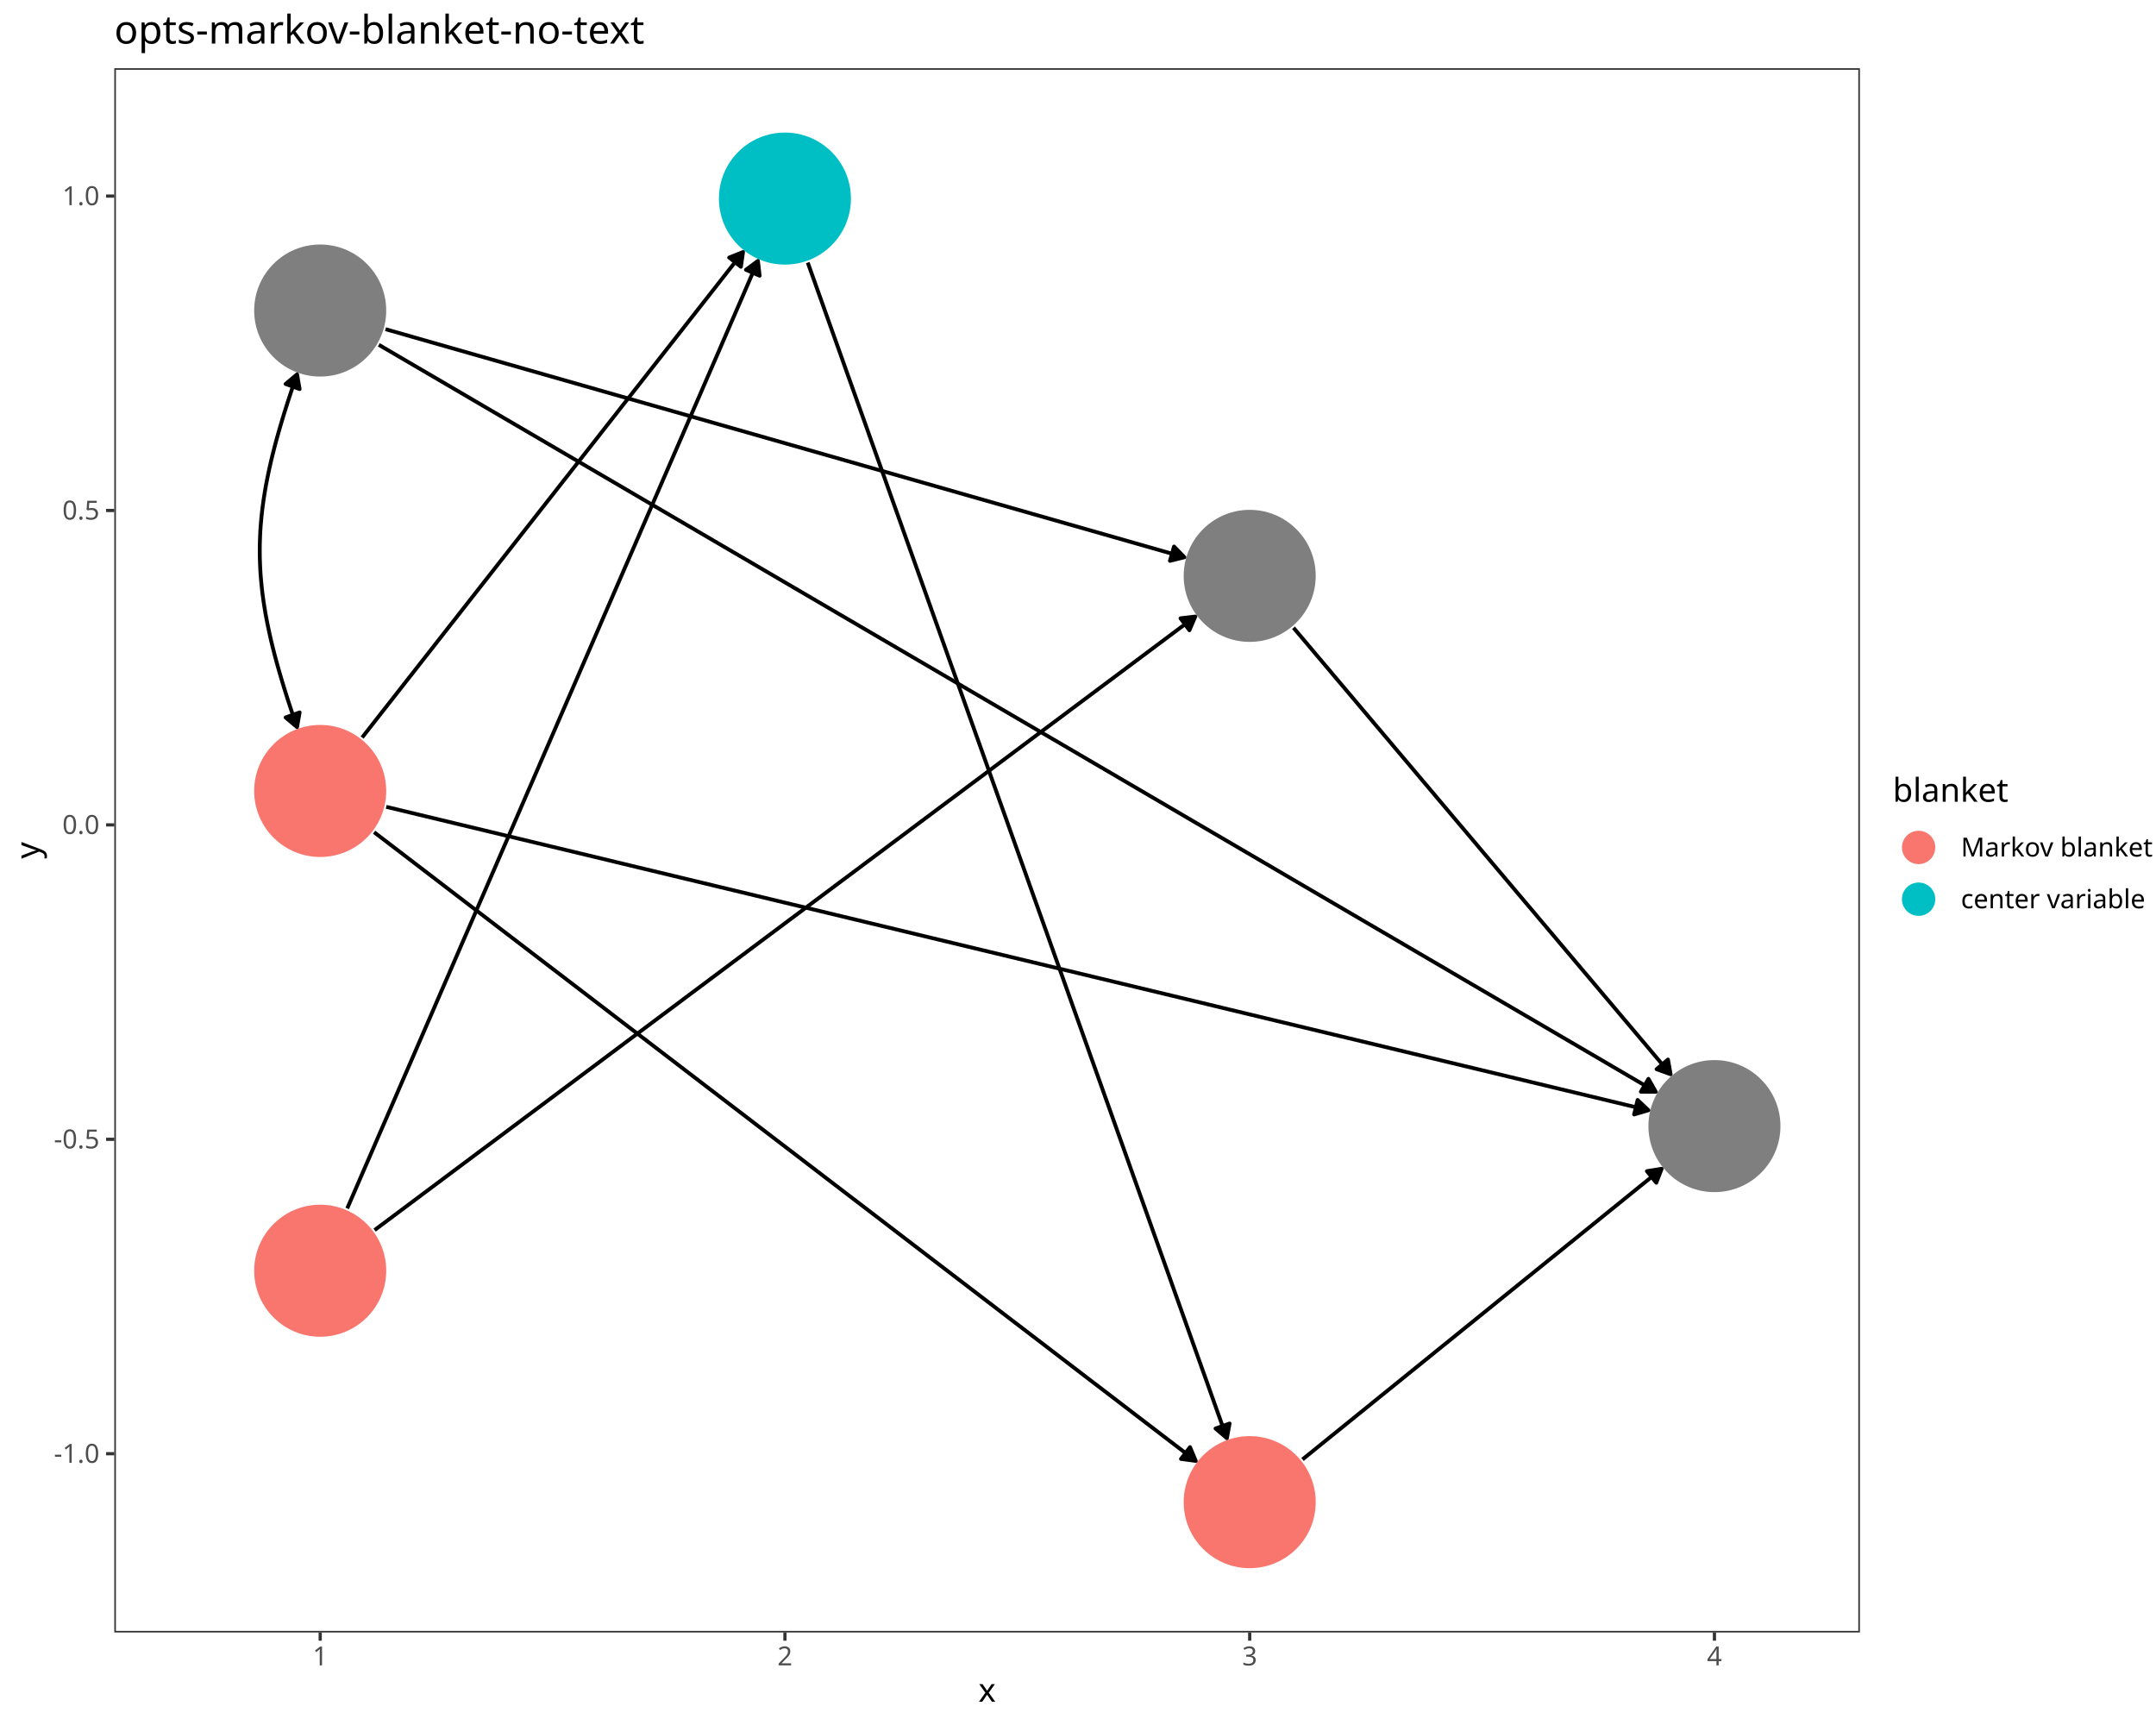
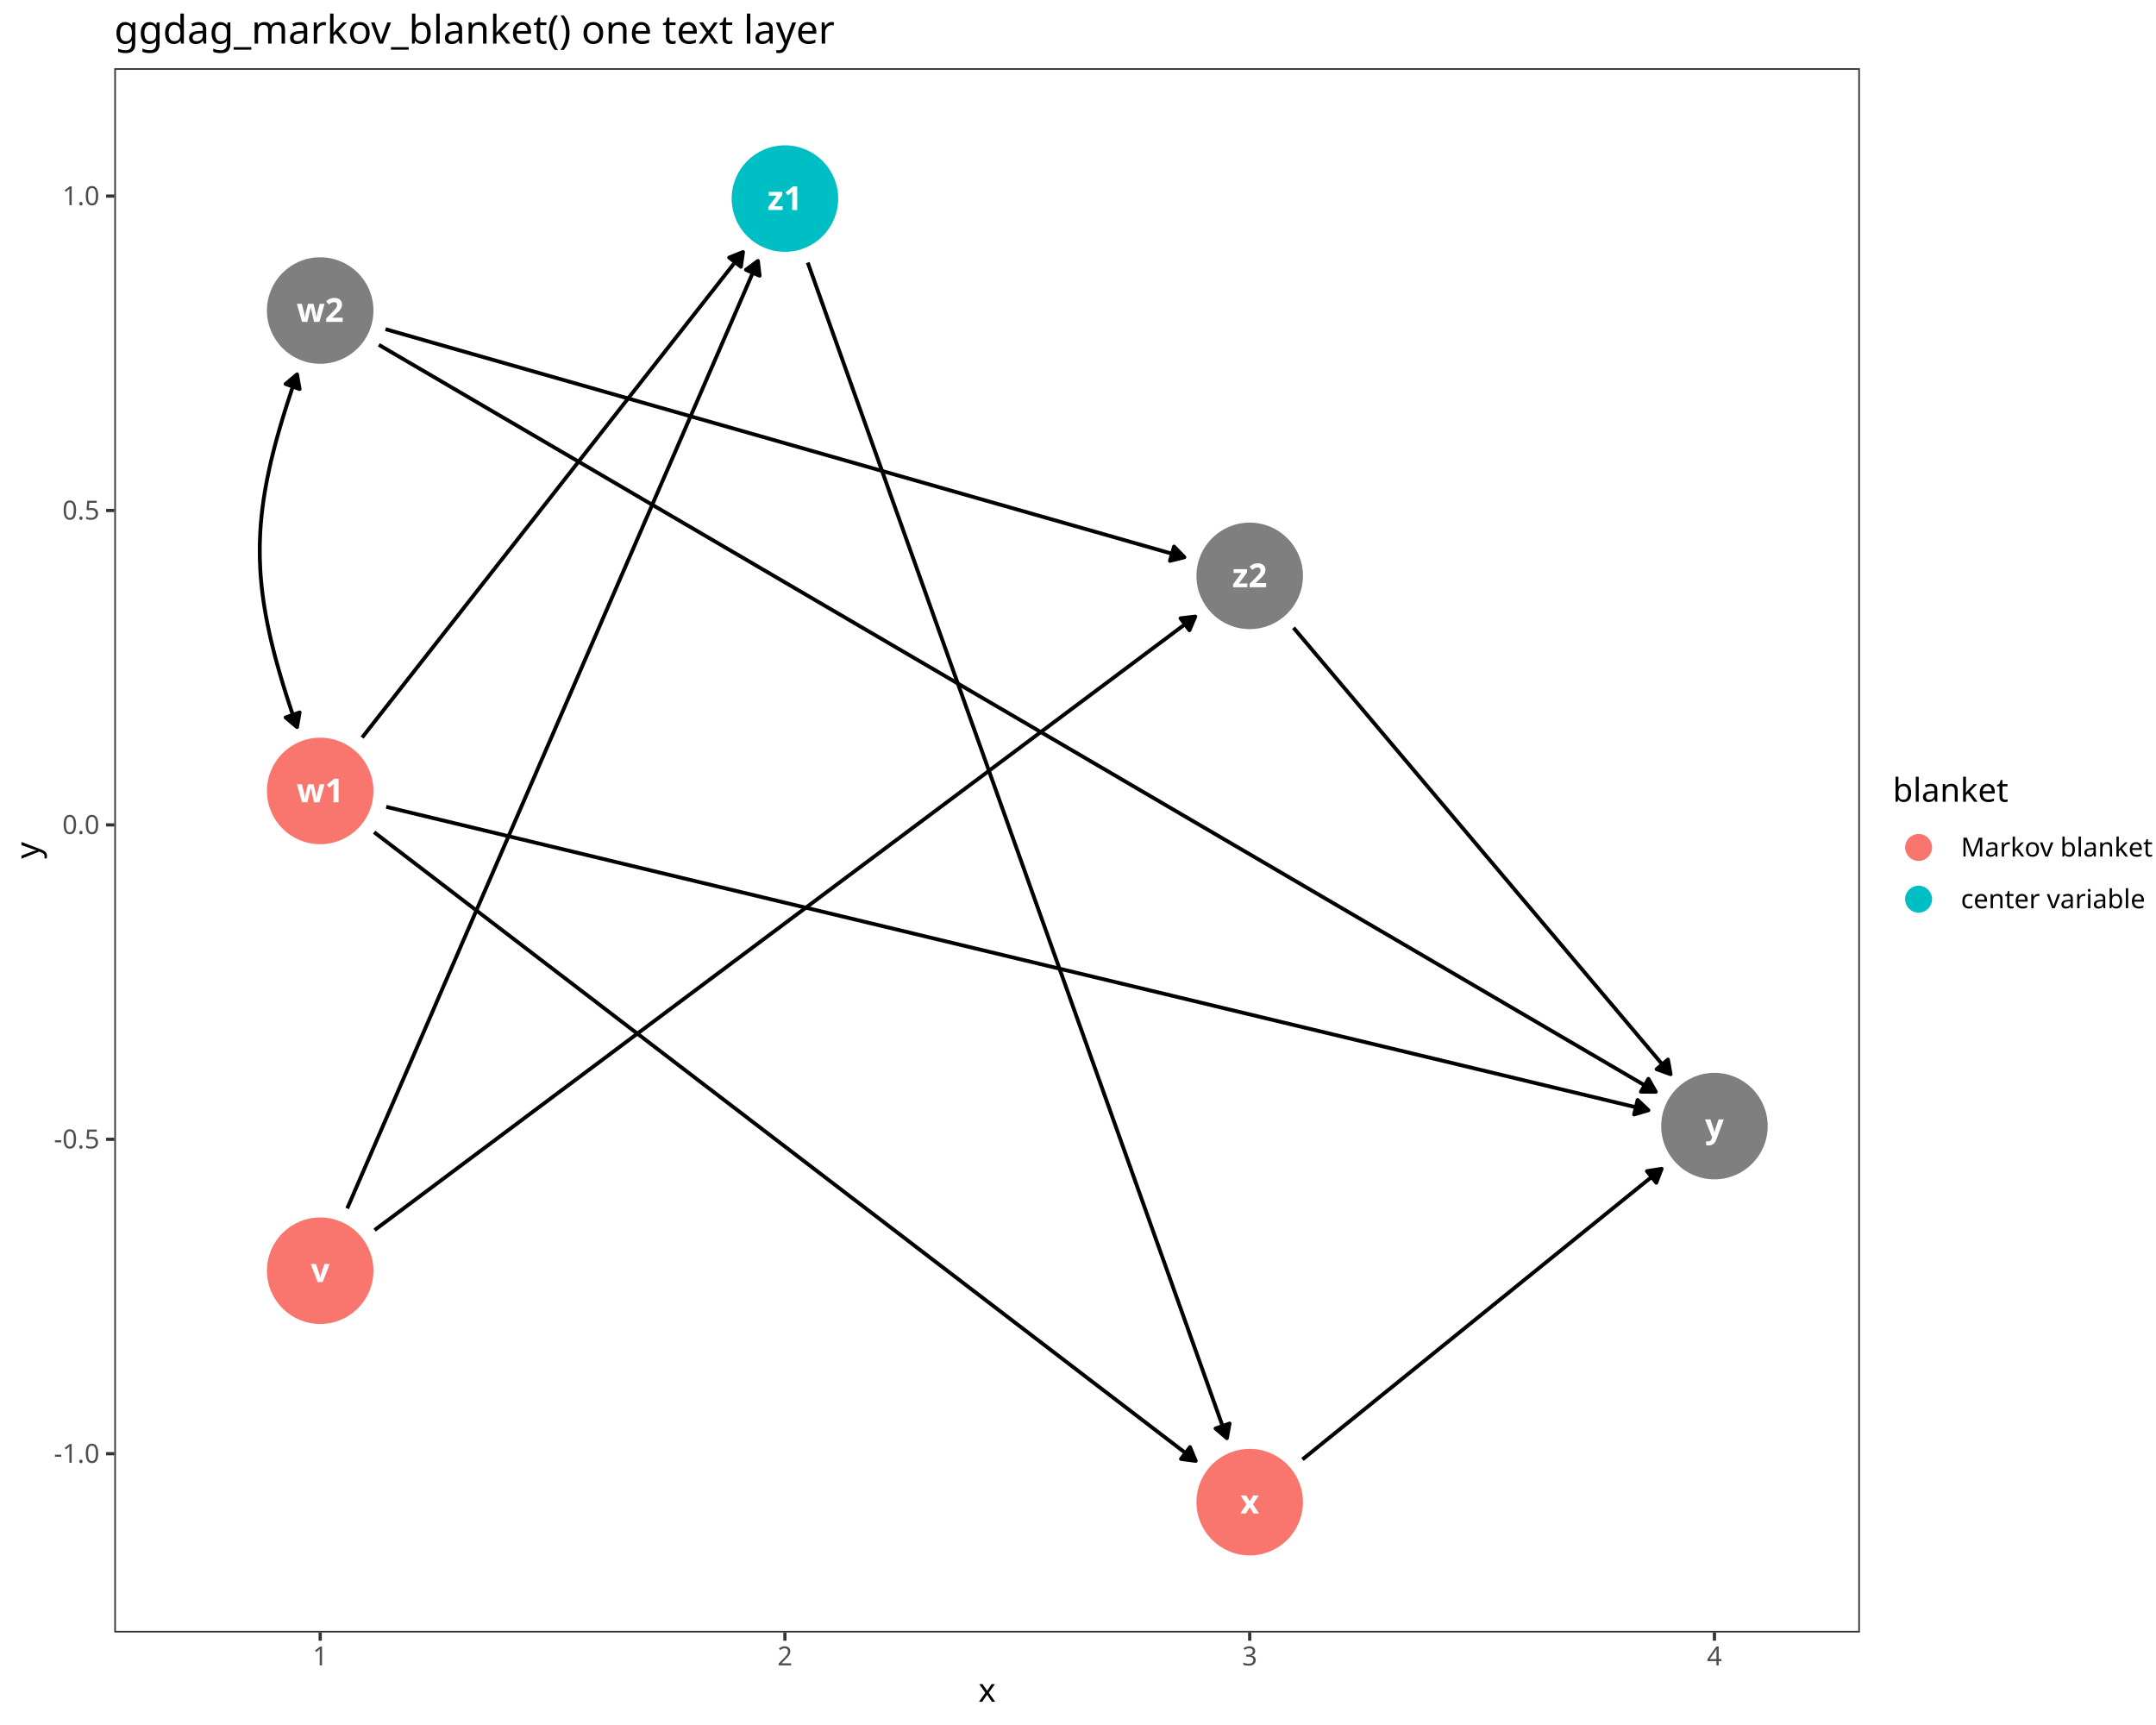
<svg xmlns="http://www.w3.org/2000/svg" class="svglite" data-engine-version="2.0" width="720.00pt" height="576.00pt" viewBox="0 0 720.00 576.00">
  <defs>
    <style type="text/css">
    .svglite line, .svglite polyline, .svglite polygon, .svglite path, .svglite rect, .svglite circle {
      fill: none;
      stroke: #000000;
      stroke-linecap: round;
      stroke-linejoin: round;
      stroke-miterlimit: 10.00;
    }
  </style>
  </defs>
  <rect width="100%" height="100%" style="stroke: none; fill: #FFFFFF;" />
  <defs>
    <clipPath id="cpMC4wMHw3MjAuMDB8MC4wMHw1NzYuMDA=">
      <rect x="0.00" y="0.00" width="720.00" height="576.00" />
    </clipPath>
  </defs>
  <g clip-path="url(#cpMC4wMHw3MjAuMDB8MC4wMHw1NzYuMDA=)">
    <rect x="0.00" y="0.00" width="720.00" height="576.00" style="stroke-width: 1.07; stroke: #FFFFFF; fill: #FFFFFF;" />
  </g>
  <defs>
    <clipPath id="cpMzguMTd8NjIxLjEyfDIyLjc4fDU0NS4xMQ==">
      <rect x="38.17" y="22.78" width="582.95" height="522.33" />
    </clipPath>
  </defs>
  <g clip-path="url(#cpMzguMTd8NjIxLjEyfDIyLjc4fDU0NS4xMQ==)">
    <rect x="38.17" y="22.78" width="582.95" height="522.33" style="stroke-width: 1.07; stroke: none; fill: #FFFFFF;" />
-     <circle cx="106.93" cy="424.31" r="21.69" style="stroke-width: 0.71; stroke: #F8766D; fill: #F8766D;" />
-     <circle cx="106.93" cy="264.11" r="21.69" style="stroke-width: 0.71; stroke: #F8766D; fill: #F8766D;" />
-     <circle cx="106.93" cy="103.69" r="21.69" style="stroke-width: 0.71; stroke: #7F7F7F; fill: #7F7F7F;" />
-     <circle cx="417.34" cy="501.59" r="21.69" style="stroke-width: 0.71; stroke: #F8766D; fill: #F8766D;" />
-     <circle cx="572.54" cy="376.02" r="21.69" style="stroke-width: 0.71; stroke: #7F7F7F; fill: #7F7F7F;" />
-     <circle cx="262.13" cy="66.31" r="21.69" style="stroke-width: 0.71; stroke: #00BFC4; fill: #00BFC4;" />
-     <circle cx="417.34" cy="192.29" r="21.69" style="stroke-width: 0.71; stroke: #7F7F7F; fill: #7F7F7F;" />
+     <circle cx="106.93" cy="424.31" r="17.43" style="stroke-width: 0.71; stroke: #F8766D; fill: #F8766D;" />
+     <circle cx="106.93" cy="264.11" r="17.43" style="stroke-width: 0.71; stroke: #F8766D; fill: #F8766D;" />
+     <circle cx="106.93" cy="103.69" r="17.43" style="stroke-width: 0.71; stroke: #7F7F7F; fill: #7F7F7F;" />
+     <circle cx="417.34" cy="501.59" r="17.43" style="stroke-width: 0.71; stroke: #F8766D; fill: #F8766D;" />
+     <circle cx="572.54" cy="376.02" r="17.43" style="stroke-width: 0.71; stroke: #7F7F7F; fill: #7F7F7F;" />
+     <circle cx="262.13" cy="66.31" r="17.43" style="stroke-width: 0.71; stroke: #00BFC4; fill: #00BFC4;" />
+     <circle cx="417.34" cy="192.29" r="17.43" style="stroke-width: 0.71; stroke: #7F7F7F; fill: #7F7F7F;" />
    <polyline points="115.95,403.51 116.34,402.62 117.91,399.00 119.47,395.39 121.04,391.77 122.61,388.15 124.18,384.54 125.74,380.92 127.31,377.30 128.88,373.69 130.45,370.07 132.02,366.46 133.58,362.84 135.15,359.22 136.72,355.61 138.29,351.99 139.85,348.37 141.42,344.76 142.99,341.14 144.56,337.53 146.12,333.91 147.69,330.29 149.26,326.68 150.83,323.06 152.40,319.45 153.96,315.83 155.53,312.21 157.10,308.60 158.67,304.98 160.23,301.36 161.80,297.75 163.37,294.13 164.94,290.52 166.50,286.90 168.07,283.28 169.64,279.67 171.21,276.05 172.78,272.43 174.34,268.82 175.91,265.20 177.48,261.59 179.05,257.97 180.61,254.35 182.18,250.74 183.75,247.12 185.32,243.50 186.88,239.89 188.45,236.27 190.02,232.66 191.59,229.04 193.16,225.42 194.72,221.81 196.29,218.19 197.86,214.58 199.43,210.96 200.99,207.34 202.56,203.73 204.13,200.11 205.70,196.49 207.26,192.88 208.83,189.26 210.40,185.65 211.97,182.03 213.54,178.41 215.10,174.80 216.67,171.18 218.24,167.56 219.81,163.95 221.37,160.33 222.94,156.72 224.51,153.10 226.08,149.48 227.65,145.87 229.21,142.25 230.78,138.63 232.35,135.02 233.92,131.40 235.48,127.79 237.05,124.17 238.62,120.55 240.19,116.94 241.75,113.32 243.32,109.71 244.89,106.09 246.46,102.47 248.03,98.86 249.59,95.24 251.16,91.62 252.73,88.01 253.11,87.12 " style="stroke-width: 1.28; stroke-linecap: butt;" />
    <polygon points="253.68,92.07 253.11,87.12 249.11,90.08 " style="stroke-width: 1.28; stroke-linecap: butt; fill: #000000;" />
    <polyline points="125.10,410.74 125.74,410.25 128.88,407.91 132.02,405.57 135.15,403.22 138.29,400.88 141.42,398.53 144.56,396.19 147.69,393.85 150.83,391.50 153.96,389.16 157.10,386.82 160.23,384.47 163.37,382.13 166.50,379.79 169.64,377.44 172.78,375.10 175.91,372.75 179.05,370.41 182.18,368.07 185.32,365.72 188.45,363.38 191.59,361.04 194.72,358.69 197.86,356.35 200.99,354.01 204.13,351.66 207.26,349.32 210.40,346.97 213.54,344.63 216.67,342.29 219.81,339.94 222.94,337.60 226.08,335.26 229.21,332.91 232.35,330.57 235.48,328.23 238.62,325.88 241.75,323.54 244.89,321.19 248.03,318.85 251.16,316.51 254.30,314.16 257.43,311.82 260.57,309.48 263.70,307.13 266.84,304.79 269.97,302.45 273.11,300.10 276.24,297.76 279.38,295.41 282.51,293.07 285.65,290.73 288.79,288.38 291.92,286.04 295.06,283.70 298.19,281.35 301.33,279.01 304.46,276.67 307.60,274.32 310.73,271.98 313.87,269.63 317.00,267.29 320.14,264.95 323.27,262.60 326.41,260.26 329.55,257.92 332.68,255.57 335.82,253.23 338.95,250.89 342.09,248.54 345.22,246.20 348.36,243.85 351.49,241.51 354.63,239.17 357.76,236.82 360.90,234.48 364.03,232.14 367.17,229.79 370.31,227.45 373.44,225.11 376.58,222.76 379.71,220.42 382.85,218.07 385.98,215.73 389.12,213.39 392.25,211.04 395.39,208.70 398.52,206.36 399.17,205.87 " style="stroke-width: 1.28; stroke-linecap: butt;" />
    <polygon points="397.21,210.45 399.17,205.87 394.23,206.46 " style="stroke-width: 1.28; stroke-linecap: butt; fill: #000000;" />
    <polyline points="124.94,277.88 125.74,278.50 128.88,280.90 132.02,283.30 135.15,285.69 138.29,288.09 141.42,290.49 144.56,292.89 147.69,295.29 150.83,297.69 153.96,300.09 157.10,302.49 160.23,304.88 163.37,307.28 166.50,309.68 169.64,312.08 172.78,314.48 175.91,316.88 179.05,319.28 182.18,321.68 185.32,324.08 188.45,326.47 191.59,328.87 194.72,331.27 197.86,333.67 200.99,336.07 204.13,338.47 207.26,340.87 210.40,343.27 213.54,345.66 216.67,348.06 219.81,350.46 222.94,352.86 226.08,355.26 229.21,357.66 232.35,360.06 235.48,362.46 238.62,364.85 241.75,367.25 244.89,369.65 248.03,372.05 251.16,374.45 254.30,376.85 257.43,379.25 260.57,381.65 263.70,384.04 266.84,386.44 269.97,388.84 273.11,391.24 276.24,393.64 279.38,396.04 282.51,398.44 285.65,400.84 288.79,403.23 291.92,405.63 295.06,408.03 298.19,410.43 301.33,412.83 304.46,415.23 307.60,417.63 310.73,420.03 313.87,422.43 317.00,424.82 320.14,427.22 323.27,429.62 326.41,432.02 329.55,434.42 332.68,436.82 335.82,439.22 338.95,441.62 342.09,444.01 345.22,446.41 348.36,448.81 351.49,451.21 354.63,453.61 357.76,456.01 360.90,458.41 364.03,460.81 367.17,463.20 370.31,465.60 373.44,468.00 376.58,470.40 379.71,472.80 382.85,475.20 385.98,477.60 389.12,480.00 392.25,482.39 395.39,484.79 398.52,487.19 399.33,487.81 " style="stroke-width: 1.28; stroke-linecap: butt;" />
    <polygon points="394.39,487.16 399.33,487.81 397.41,483.21 " style="stroke-width: 1.28; stroke-linecap: butt; fill: #000000;" />
    <polyline points="128.98,269.41 130.45,269.76 135.15,270.89 139.85,272.02 144.56,273.15 149.26,274.28 153.96,275.41 158.67,276.54 163.37,277.67 168.07,278.80 172.78,279.93 177.48,281.06 182.18,282.19 186.88,283.32 191.59,284.45 196.29,285.58 200.99,286.71 205.70,287.85 210.40,288.98 215.10,290.11 219.81,291.24 224.51,292.37 229.21,293.50 233.92,294.63 238.62,295.76 243.32,296.89 248.03,298.02 252.73,299.15 257.43,300.28 262.13,301.41 266.84,302.54 271.54,303.67 276.24,304.80 280.95,305.93 285.65,307.06 290.35,308.19 295.06,309.32 299.76,310.45 304.46,311.58 309.17,312.72 313.87,313.85 318.57,314.98 323.27,316.11 327.98,317.24 332.68,318.37 337.38,319.50 342.09,320.63 346.79,321.76 351.49,322.89 356.20,324.02 360.90,325.15 365.60,326.28 370.31,327.41 375.01,328.54 379.71,329.67 384.41,330.80 389.12,331.93 393.82,333.06 398.52,334.19 403.23,335.32 407.93,336.46 412.63,337.59 417.34,338.72 422.04,339.85 426.74,340.98 431.45,342.11 436.15,343.24 440.85,344.37 445.55,345.50 450.26,346.63 454.96,347.76 459.66,348.89 464.37,350.02 469.07,351.15 473.77,352.28 478.48,353.41 483.18,354.54 487.88,355.67 492.59,356.80 497.29,357.93 501.99,359.06 506.69,360.19 511.40,361.33 516.10,362.46 520.80,363.59 525.51,364.72 530.21,365.85 534.91,366.98 539.62,368.11 544.32,369.24 549.02,370.37 550.49,370.72 " style="stroke-width: 1.28; stroke-linecap: butt;" />
    <polygon points="545.71,372.13 550.49,370.72 546.88,367.29 " style="stroke-width: 1.28; stroke-linecap: butt; fill: #000000;" />
    <polyline points="120.93,246.26 121.04,246.12 122.61,244.13 124.18,242.13 125.74,240.13 127.31,238.13 128.88,236.13 130.45,234.14 132.02,232.14 133.58,230.14 135.15,228.14 136.72,226.14 138.29,224.15 139.85,222.15 141.42,220.15 142.99,218.15 144.56,216.16 146.12,214.16 147.69,212.16 149.26,210.16 150.83,208.16 152.40,206.17 153.96,204.17 155.53,202.17 157.10,200.17 158.67,198.17 160.23,196.18 161.80,194.18 163.37,192.18 164.94,190.18 166.50,188.18 168.07,186.19 169.64,184.19 171.21,182.19 172.78,180.19 174.34,178.19 175.91,176.20 177.48,174.20 179.05,172.20 180.61,170.20 182.18,168.21 183.75,166.21 185.32,164.21 186.88,162.21 188.45,160.21 190.02,158.22 191.59,156.22 193.16,154.22 194.72,152.22 196.29,150.22 197.86,148.23 199.43,146.23 200.99,144.23 202.56,142.23 204.13,140.23 205.70,138.24 207.26,136.24 208.83,134.24 210.40,132.24 211.97,130.24 213.54,128.25 215.10,126.25 216.67,124.25 218.24,122.25 219.81,120.25 221.37,118.26 222.94,116.26 224.51,114.26 226.08,112.26 227.65,110.27 229.21,108.27 230.78,106.27 232.35,104.27 233.92,102.27 235.48,100.28 237.05,98.28 238.62,96.28 240.19,94.28 241.75,92.28 243.32,90.29 244.89,88.29 246.46,86.29 248.03,84.29 248.14,84.15 " style="stroke-width: 1.28; stroke-linecap: butt;" />
    <polygon points="247.43,89.08 248.14,84.15 243.51,86.01 " style="stroke-width: 1.28; stroke-linecap: butt; fill: #000000;" />
    <polyline points="126.51,115.14 130.45,117.44 135.15,120.19 139.85,122.94 144.56,125.69 149.26,128.44 153.96,131.19 158.67,133.95 163.37,136.70 168.07,139.45 172.78,142.20 177.48,144.95 182.18,147.70 186.88,150.45 191.59,153.20 196.29,155.95 200.99,158.70 205.70,161.45 210.40,164.20 215.10,166.96 219.81,169.71 224.51,172.46 229.21,175.21 233.92,177.96 238.62,180.71 243.32,183.46 248.03,186.21 252.73,188.96 257.43,191.71 262.13,194.46 266.84,197.22 271.54,199.97 276.24,202.72 280.95,205.47 285.65,208.22 290.35,210.97 295.06,213.72 299.76,216.47 304.46,219.22 309.17,221.97 313.87,224.72 318.57,227.47 323.27,230.23 327.98,232.98 332.68,235.73 337.38,238.48 342.09,241.23 346.79,243.98 351.49,246.73 356.20,249.48 360.90,252.23 365.60,254.98 370.31,257.73 375.01,260.49 379.71,263.24 384.41,265.99 389.12,268.74 393.82,271.49 398.52,274.24 403.23,276.99 407.93,279.74 412.63,282.49 417.34,285.24 422.04,287.99 426.74,290.74 431.45,293.50 436.15,296.25 440.85,299.00 445.55,301.75 450.26,304.50 454.96,307.25 459.66,310.00 464.37,312.75 469.07,315.50 473.77,318.25 478.48,321.00 483.18,323.75 487.88,326.51 492.59,329.26 497.29,332.01 501.99,334.76 506.69,337.51 511.40,340.26 516.10,343.01 520.80,345.76 525.51,348.51 530.21,351.26 534.91,354.01 539.62,356.77 544.32,359.52 549.02,362.27 552.96,364.57 " style="stroke-width: 1.28; stroke-linecap: butt;" />
    <polygon points="547.98,364.54 552.96,364.57 550.50,360.24 " style="stroke-width: 1.28; stroke-linecap: butt; fill: #000000;" />
    <polyline points="128.74,109.91 128.88,109.95 132.02,110.85 135.15,111.74 138.29,112.64 141.42,113.53 144.56,114.43 147.69,115.32 150.83,116.22 153.96,117.11 157.10,118.01 160.23,118.90 163.37,119.80 166.50,120.69 169.64,121.59 172.78,122.48 175.91,123.38 179.05,124.27 182.18,125.17 185.32,126.06 188.45,126.96 191.59,127.85 194.72,128.75 197.86,129.64 200.99,130.54 204.13,131.43 207.26,132.33 210.40,133.22 213.54,134.12 216.67,135.01 219.81,135.91 222.94,136.80 226.08,137.70 229.21,138.59 232.35,139.49 235.48,140.38 238.62,141.28 241.75,142.17 244.89,143.07 248.03,143.96 251.16,144.86 254.30,145.75 257.43,146.65 260.57,147.54 263.70,148.44 266.84,149.33 269.97,150.23 273.11,151.12 276.24,152.02 279.38,152.91 282.51,153.81 285.65,154.70 288.79,155.60 291.92,156.49 295.06,157.39 298.19,158.28 301.33,159.18 304.46,160.07 307.60,160.97 310.73,161.86 313.87,162.76 317.00,163.65 320.14,164.55 323.27,165.44 326.41,166.34 329.55,167.23 332.68,168.13 335.82,169.02 338.95,169.92 342.09,170.81 345.22,171.71 348.36,172.60 351.49,173.50 354.63,174.39 357.76,175.29 360.90,176.18 364.03,177.08 367.17,177.97 370.31,178.87 373.44,179.76 376.58,180.66 379.71,181.55 382.85,182.45 385.98,183.34 389.12,184.24 392.25,185.13 395.39,186.03 395.53,186.07 " style="stroke-width: 1.28; stroke-linecap: butt;" />
    <polygon points="390.70,187.28 395.53,186.07 392.07,182.49 " style="stroke-width: 1.28; stroke-linecap: butt; fill: #000000;" />
    <polyline points="434.97,487.32 436.15,486.37 437.72,485.10 439.28,483.83 440.85,482.56 442.42,481.29 443.99,480.02 445.55,478.76 447.12,477.49 448.69,476.22 450.26,474.95 451.83,473.68 453.39,472.41 454.96,471.15 456.53,469.88 458.10,468.61 459.66,467.34 461.23,466.07 462.80,464.80 464.37,463.54 465.93,462.27 467.50,461.00 469.07,459.73 470.64,458.46 472.21,457.19 473.77,455.93 475.34,454.66 476.91,453.39 478.48,452.12 480.04,450.85 481.61,449.58 483.18,448.32 484.75,447.05 486.31,445.78 487.88,444.51 489.45,443.24 491.02,441.97 492.59,440.71 494.15,439.44 495.72,438.17 497.29,436.90 498.86,435.63 500.42,434.36 501.99,433.10 503.56,431.83 505.13,430.56 506.69,429.29 508.26,428.02 509.83,426.75 511.40,425.49 512.97,424.22 514.53,422.95 516.10,421.68 517.67,420.41 519.24,419.14 520.80,417.88 522.37,416.61 523.94,415.34 525.51,414.07 527.07,412.80 528.64,411.53 530.21,410.27 531.78,409.00 533.35,407.73 534.91,406.46 536.48,405.19 538.05,403.92 539.62,402.66 541.18,401.39 542.75,400.12 544.32,398.85 545.89,397.58 547.45,396.31 549.02,395.05 550.59,393.78 552.16,392.51 553.73,391.24 554.91,390.28 " style="stroke-width: 1.28; stroke-linecap: butt;" />
    <polygon points="553.12,394.93 554.91,390.28 549.99,391.06 " style="stroke-width: 1.28; stroke-linecap: butt; fill: #000000;" />
    <polyline points="269.75,87.67 269.97,88.29 271.54,92.69 273.11,97.09 274.68,101.48 276.24,105.88 277.81,110.28 279.38,114.67 280.95,119.07 282.51,123.47 284.08,127.86 285.65,132.26 287.22,136.66 288.79,141.05 290.35,145.45 291.92,149.85 293.49,154.25 295.06,158.64 296.62,163.04 298.19,167.44 299.76,171.83 301.33,176.23 302.89,180.63 304.46,185.02 306.03,189.42 307.60,193.82 309.17,198.21 310.73,202.61 312.30,207.01 313.87,211.40 315.44,215.80 317.00,220.20 318.57,224.59 320.14,228.99 321.71,233.39 323.27,237.78 324.84,242.18 326.41,246.58 327.98,250.97 329.55,255.37 331.11,259.77 332.68,264.16 334.25,268.56 335.82,272.96 337.38,277.35 338.95,281.75 340.52,286.15 342.09,290.54 343.65,294.94 345.22,299.34 346.79,303.73 348.36,308.13 349.93,312.53 351.49,316.92 353.06,321.32 354.63,325.72 356.20,330.11 357.76,334.51 359.33,338.91 360.90,343.30 362.47,347.70 364.03,352.10 365.60,356.49 367.17,360.89 368.74,365.29 370.31,369.68 371.87,374.08 373.44,378.48 375.01,382.87 376.58,387.27 378.14,391.67 379.71,396.06 381.28,400.46 382.85,404.86 384.41,409.25 385.98,413.65 387.55,418.05 389.12,422.44 390.69,426.84 392.25,431.24 393.82,435.63 395.39,440.03 396.96,444.43 398.52,448.82 400.09,453.22 401.66,457.62 403.23,462.01 404.79,466.41 406.36,470.81 407.93,475.20 409.50,479.60 409.72,480.23 " style="stroke-width: 1.28; stroke-linecap: butt;" />
    <polygon points="405.93,477.00 409.72,480.23 410.62,475.33 " style="stroke-width: 1.28; stroke-linecap: butt; fill: #000000;" />
    <polyline points="431.97,209.62 433.01,210.85 434.58,212.71 436.15,214.56 437.72,216.42 439.28,218.28 440.85,220.13 442.42,221.99 443.99,223.84 445.55,225.70 447.12,227.56 448.69,229.41 450.26,231.27 451.83,233.12 453.39,234.98 454.96,236.83 456.53,238.69 458.10,240.55 459.66,242.40 461.23,244.26 462.80,246.11 464.37,247.97 465.93,249.83 467.50,251.68 469.07,253.54 470.64,255.39 472.21,257.25 473.77,259.10 475.34,260.96 476.91,262.82 478.48,264.67 480.04,266.53 481.61,268.38 483.18,270.24 484.75,272.10 486.31,273.95 487.88,275.81 489.45,277.66 491.02,279.52 492.59,281.37 494.15,283.23 495.72,285.09 497.29,286.94 498.86,288.80 500.42,290.65 501.99,292.51 503.56,294.36 505.13,296.22 506.69,298.08 508.26,299.93 509.83,301.79 511.40,303.64 512.97,305.50 514.53,307.36 516.10,309.21 517.67,311.07 519.24,312.92 520.80,314.78 522.37,316.63 523.94,318.49 525.51,320.35 527.07,322.20 528.64,324.06 530.21,325.91 531.78,327.77 533.35,329.63 534.91,331.48 536.48,333.34 538.05,335.19 539.62,337.05 541.18,338.90 542.75,340.76 544.32,342.62 545.89,344.47 547.45,346.33 549.02,348.18 550.59,350.04 552.16,351.90 553.73,353.75 555.29,355.61 556.86,357.46 557.90,358.70 " style="stroke-width: 1.28; stroke-linecap: butt;" />
    <polygon points="553.22,357.01 557.90,358.70 557.02,353.79 " style="stroke-width: 1.28; stroke-linecap: butt; fill: #000000;" />
    <polyline points="99.20,242.79 98.96,242.13 98.33,240.30 97.72,238.50 97.13,236.72 96.55,234.96 95.99,233.23 95.45,231.52 94.92,229.83 94.41,228.16 93.92,226.51 93.44,224.88 92.98,223.27 92.53,221.68 92.10,220.11 91.69,218.55 91.30,217.01 90.92,215.49 90.55,213.98 90.21,212.48 89.88,211.00 89.57,209.53 89.27,208.08 88.99,206.63 88.72,205.20 88.48,203.78 88.25,202.36 88.03,200.96 87.84,199.56 87.65,198.18 87.49,196.79 87.34,195.42 87.21,194.05 87.09,192.69 86.99,191.33 86.91,189.97 86.85,188.62 86.80,187.27 86.76,185.92 86.75,184.57 86.75,183.22 86.76,181.87 86.80,180.52 86.85,179.17 86.91,177.82 86.99,176.46 87.09,175.10 87.21,173.74 87.34,172.37 87.49,171.00 87.65,169.62 87.84,168.23 88.03,166.83 88.25,165.43 88.48,164.01 88.72,162.59 88.99,161.16 89.27,159.71 89.57,158.26 89.88,156.79 90.21,155.31 90.55,153.81 90.92,152.30 91.30,150.78 91.69,149.24 92.10,147.68 92.53,146.11 92.98,144.52 93.44,142.91 93.92,141.28 94.41,139.63 94.92,137.96 95.45,136.27 95.99,134.56 96.55,132.83 97.13,131.07 97.72,129.29 98.33,127.49 98.96,125.66 99.20,125.00 " style="stroke-width: 1.28; stroke-linecap: butt;" />
    <polygon points="95.38,239.58 99.20,242.79 100.06,237.88 " style="stroke-width: 1.28; stroke-linecap: butt; fill: #000000;" />
    <polygon points="100.06,129.91 99.20,125.00 95.38,128.21 " style="stroke-width: 1.28; stroke-linecap: butt; fill: #000000;" />
+     <text x="106.93" y="428.11" text-anchor="middle" style="font-size: 11.04px; font-weight: bold; fill: #FFFFFF; font-family: sans;" textLength="5.52px" lengthAdjust="spacingAndGlyphs">v</text>
+     <text x="106.93" y="267.90" text-anchor="middle" style="font-size: 11.04px; font-weight: bold; fill: #FFFFFF; font-family: sans;" textLength="14.12px" lengthAdjust="spacingAndGlyphs">w1</text>
+     <text x="106.93" y="107.48" text-anchor="middle" style="font-size: 11.04px; font-weight: bold; fill: #FFFFFF; font-family: sans;" textLength="14.12px" lengthAdjust="spacingAndGlyphs">w2</text>
+     <text x="417.34" y="505.38" text-anchor="middle" style="font-size: 11.04px; font-weight: bold; fill: #FFFFFF; font-family: sans;" textLength="5.52px" lengthAdjust="spacingAndGlyphs">x</text>
+     <text x="572.54" y="379.82" text-anchor="middle" style="font-size: 11.04px; font-weight: bold; fill: #FFFFFF; font-family: sans;" textLength="5.52px" lengthAdjust="spacingAndGlyphs">y</text>
+     <text x="262.13" y="70.11" text-anchor="middle" style="font-size: 11.04px; font-weight: bold; fill: #FFFFFF; font-family: sans;" textLength="11.66px" lengthAdjust="spacingAndGlyphs">z1</text>
+     <text x="417.34" y="196.09" text-anchor="middle" style="font-size: 11.04px; font-weight: bold; fill: #FFFFFF; font-family: sans;" textLength="11.66px" lengthAdjust="spacingAndGlyphs">z2</text>
    <rect x="38.17" y="22.78" width="582.95" height="522.33" style="stroke-width: 1.07; stroke: #333333;" />
  </g>
  <g clip-path="url(#cpMC4wMHw3MjAuMDB8MC4wMHw1NzYuMDA=)">
    <text x="33.24" y="488.45" text-anchor="end" style="font-size: 8.80px; fill: #4D4D4D; font-family: sans;" textLength="15.16px" lengthAdjust="spacingAndGlyphs">-1.0</text>
    <text x="33.24" y="383.46" text-anchor="end" style="font-size: 8.80px; fill: #4D4D4D; font-family: sans;" textLength="15.16px" lengthAdjust="spacingAndGlyphs">-0.5</text>
    <text x="33.24" y="278.47" text-anchor="end" style="font-size: 8.80px; fill: #4D4D4D; font-family: sans;" textLength="12.23px" lengthAdjust="spacingAndGlyphs">0.0</text>
    <text x="33.24" y="173.49" text-anchor="end" style="font-size: 8.80px; fill: #4D4D4D; font-family: sans;" textLength="12.23px" lengthAdjust="spacingAndGlyphs">0.5</text>
    <text x="33.24" y="68.50" text-anchor="end" style="font-size: 8.80px; fill: #4D4D4D; font-family: sans;" textLength="12.23px" lengthAdjust="spacingAndGlyphs">1.0</text>
    <polyline points="35.43,485.42 38.17,485.42 " style="stroke-width: 1.07; stroke: #333333; stroke-linecap: butt;" />
    <polyline points="35.43,380.43 38.17,380.43 " style="stroke-width: 1.07; stroke: #333333; stroke-linecap: butt;" />
    <polyline points="35.43,275.44 38.17,275.44 " style="stroke-width: 1.07; stroke: #333333; stroke-linecap: butt;" />
    <polyline points="35.43,170.46 38.17,170.46 " style="stroke-width: 1.07; stroke: #333333; stroke-linecap: butt;" />
    <polyline points="35.43,65.47 38.17,65.47 " style="stroke-width: 1.07; stroke: #333333; stroke-linecap: butt;" />
    <polyline points="106.93,547.85 106.93,545.11 " style="stroke-width: 1.07; stroke: #333333; stroke-linecap: butt;" />
    <polyline points="262.13,547.85 262.13,545.11 " style="stroke-width: 1.07; stroke: #333333; stroke-linecap: butt;" />
    <polyline points="417.34,547.85 417.34,545.11 " style="stroke-width: 1.07; stroke: #333333; stroke-linecap: butt;" />
    <polyline points="572.54,547.85 572.54,545.11 " style="stroke-width: 1.07; stroke: #333333; stroke-linecap: butt;" />
    <text x="106.93" y="556.10" text-anchor="middle" style="font-size: 8.80px; fill: #4D4D4D; font-family: sans;" textLength="4.89px" lengthAdjust="spacingAndGlyphs">1</text>
    <text x="262.13" y="556.10" text-anchor="middle" style="font-size: 8.80px; fill: #4D4D4D; font-family: sans;" textLength="4.89px" lengthAdjust="spacingAndGlyphs">2</text>
    <text x="417.34" y="556.10" text-anchor="middle" style="font-size: 8.80px; fill: #4D4D4D; font-family: sans;" textLength="4.89px" lengthAdjust="spacingAndGlyphs">3</text>
    <text x="572.54" y="556.10" text-anchor="middle" style="font-size: 8.80px; fill: #4D4D4D; font-family: sans;" textLength="4.89px" lengthAdjust="spacingAndGlyphs">4</text>
    <text x="329.64" y="568.24" text-anchor="middle" style="font-size: 11.00px; font-family: sans;" textLength="5.50px" lengthAdjust="spacingAndGlyphs">x</text>
    <text transform="translate(13.05,283.95) rotate(-90)" text-anchor="middle" style="font-size: 11.00px; font-family: sans;" textLength="5.50px" lengthAdjust="spacingAndGlyphs">y</text>
    <rect x="632.08" y="259.00" width="82.44" height="49.89" style="stroke-width: 1.07; stroke: none; fill: #FFFFFF;" />
    <text x="632.08" y="267.71" style="font-size: 11.00px; font-family: sans;" textLength="35.47px" lengthAdjust="spacingAndGlyphs">blanket</text>
    <rect x="632.08" y="274.33" width="17.28" height="17.28" style="stroke-width: 1.07; stroke: none; fill: #FFFFFF;" />
-     <circle cx="640.72" cy="282.97" r="5.33" style="stroke-width: 0.47; stroke: #F8766D; fill: #F8766D;" />
+     <circle cx="640.72" cy="282.97" r="4.27" style="stroke-width: 0.47; stroke: #F8766D; fill: #F8766D;" />
    <rect x="632.08" y="291.61" width="17.28" height="17.28" style="stroke-width: 1.07; stroke: none; fill: #FFFFFF;" />
-     <circle cx="640.72" cy="300.25" r="5.33" style="stroke-width: 0.47; stroke: #00BFC4; fill: #00BFC4;" />
+     <circle cx="640.72" cy="300.25" r="4.27" style="stroke-width: 0.47; stroke: #00BFC4; fill: #00BFC4;" />
    <text x="654.84" y="286.00" style="font-size: 8.80px; font-family: sans;" textLength="59.69px" lengthAdjust="spacingAndGlyphs">Markov blanket</text>
    <text x="654.84" y="303.28" style="font-size: 8.80px; font-family: sans;" textLength="57.73px" lengthAdjust="spacingAndGlyphs">center variable</text>
-     <text x="38.17" y="14.56" style="font-size: 13.20px; font-family: sans;" textLength="164.36px" lengthAdjust="spacingAndGlyphs">opts-markov-blanket-no-text</text>
+     <text x="38.17" y="14.56" style="font-size: 13.20px; font-family: sans;" textLength="228.97px" lengthAdjust="spacingAndGlyphs">ggdag_markov_blanket() one text layer</text>
  </g>
</svg>
